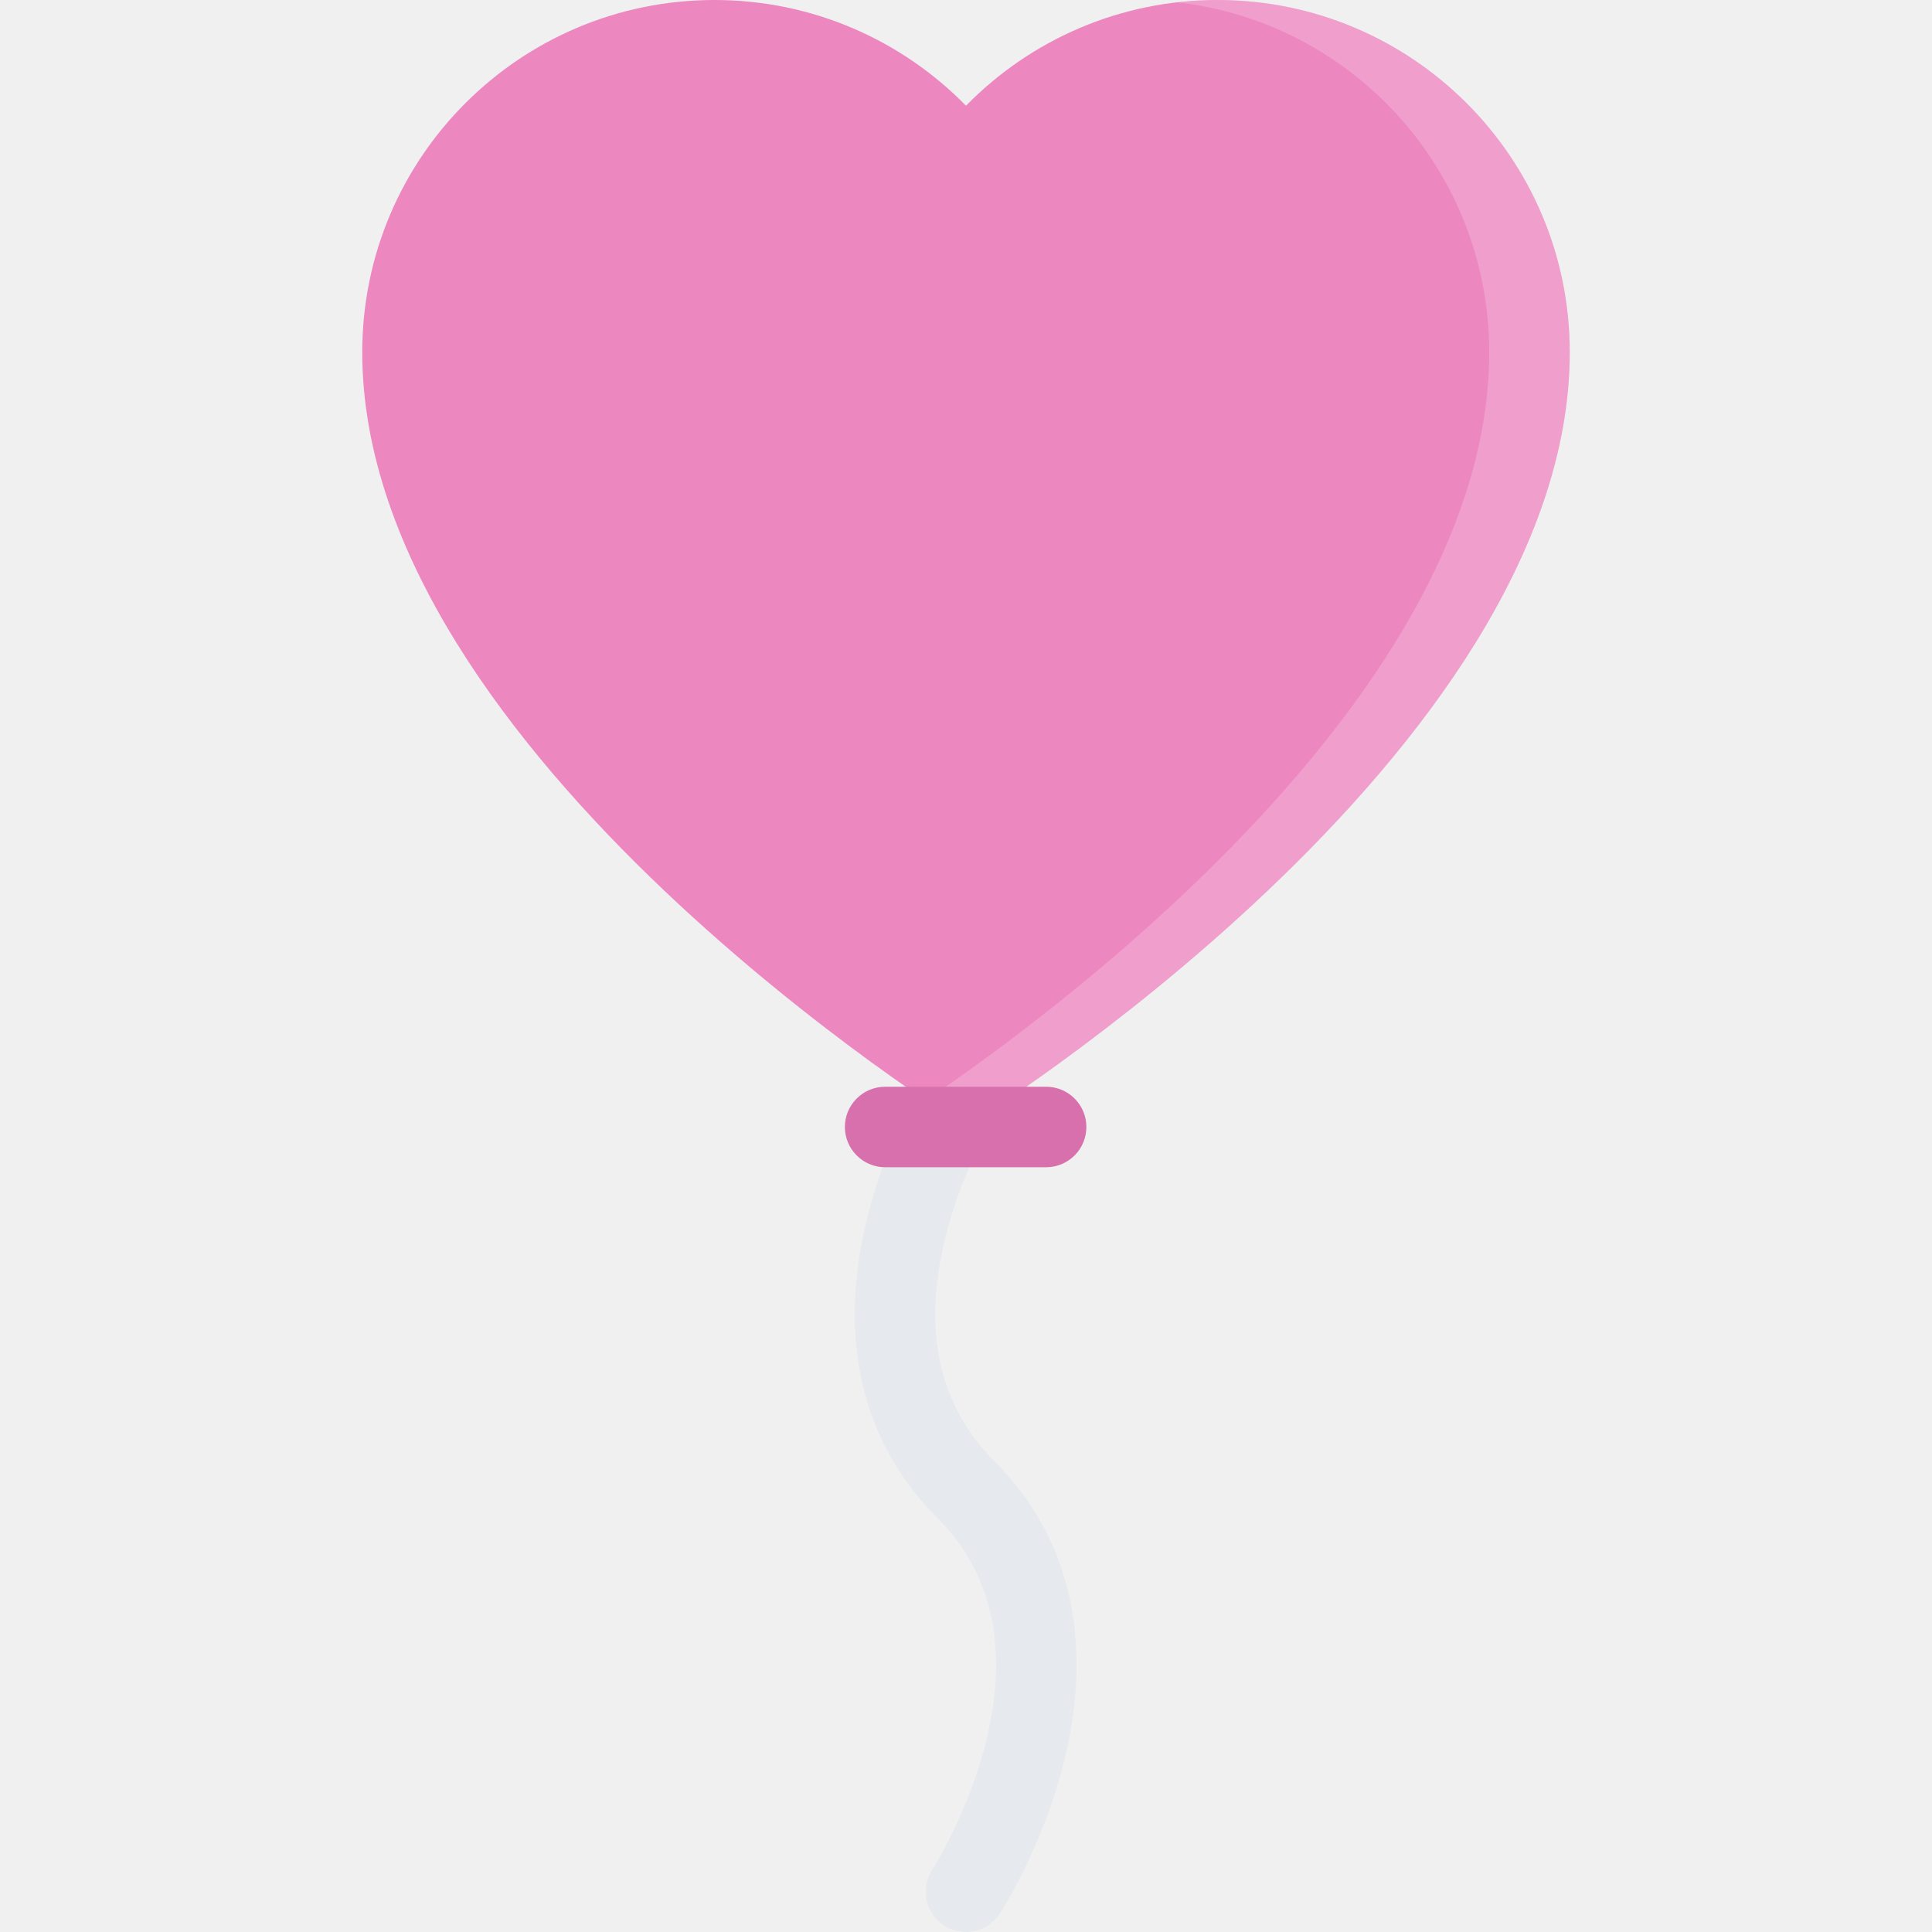
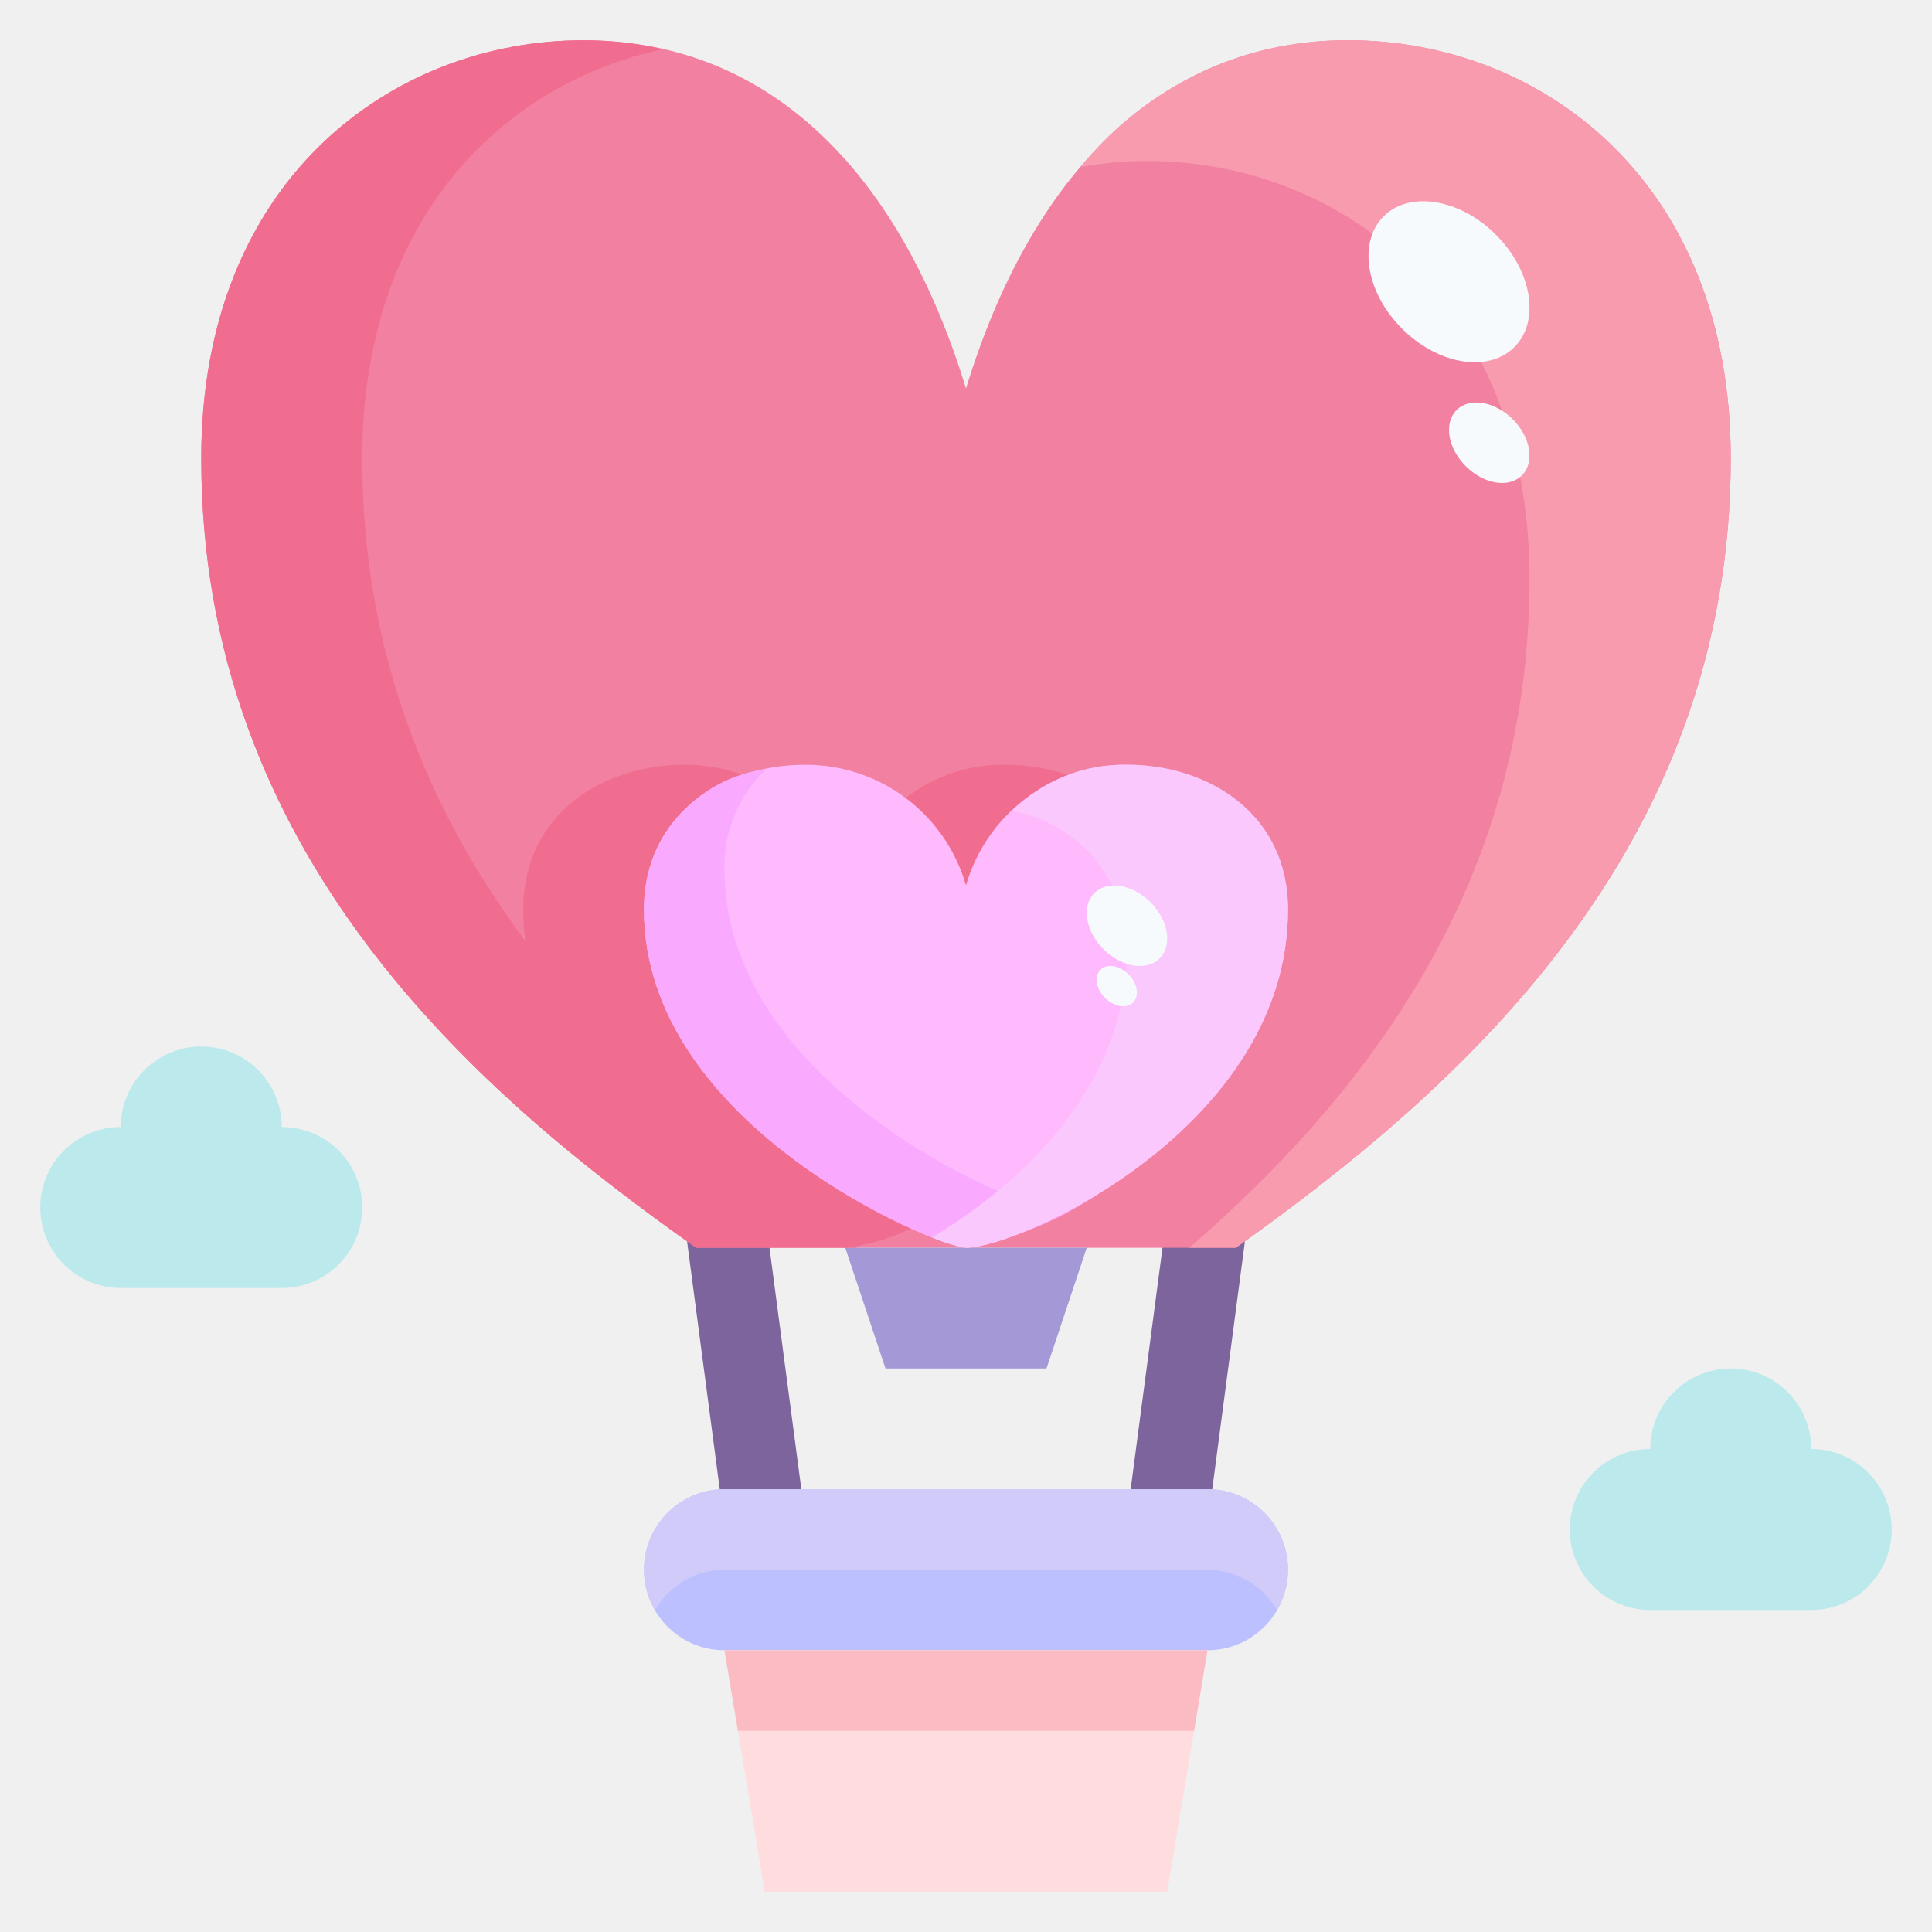
- <svg xmlns="http://www.w3.org/2000/svg" version="1.1" id="Layer_1" x="0px" y="0px" viewBox="0 0 511.981 511.981" style="enable-background:new 0 0 511.981 511.981;" xml:space="preserve">
-   <path style="fill:#E6E9ED;" d="M263.436,387.112c-14.523-14.531-18.93-34.219-13.094-58.515c4.688-19.499,14.398-34.655,14.5-34.796  l-8.945-5.812l-8.938-5.828c-0.469,0.719-11.577,17.921-17.21,40.827c-7.82,31.811-1.391,59.217,18.601,79.2  c14.531,14.53,18.953,34.233,13.141,58.514c-4.656,19.499-14.352,34.655-14.438,34.796l0,0c-1.094,1.672-1.727,3.672-1.727,5.812  c0,5.89,4.773,10.671,10.664,10.671c3.742,0,7.031-1.938,8.938-4.859h0.008c0.469-0.719,11.554-17.921,17.147-40.827  C289.865,434.485,283.428,407.095,263.436,387.112z" />
-   <path style="fill:#EC87C0;" d="M322.645,0c-26.108,0-49.718,10.726-66.654,28.015C239.054,10.726,215.445,0,189.329,0  c-51.545,0-93.333,41.779-93.333,93.325c0,106.66,159.995,205.32,159.995,205.32s159.995-98.66,159.995-205.32  C415.986,41.779,374.206,0,322.645,0z" />
-   <g style="opacity:0.2;">
-     <path style="fill:#FFFFFF;" d="M322.645,0c-3.594,0-7.156,0.211-10.655,0.609c46.529,5.289,82.652,44.779,82.652,92.716   c0,89.855-113.527,174.033-149.315,198.32c6.688,4.562,10.664,7,10.664,7s159.995-98.66,159.995-205.32   C415.986,41.779,374.206,0,322.645,0z" />
+ <svg xmlns="http://www.w3.org/2000/svg" viewBox="0 0 48 48">
+   <defs>
+     <style>.cls-1{fill:#7d649c}.cls-6{fill:#bceaec}.cls-7{fill:#f16d8f}.cls-9{fill:#f6fafd}</style>
+   </defs>
+   <g id="_06-balloon" data-name="06-balloon">
+     <path class="cls-1" d="m18.014 38-1-7.584L18.986 30l1 7.584-1.972.416zM29.986 38l-1.972-.416 1-7.584 1.972.416-1 7.584z" />
+     <path d="M43 11.385C43 4.462 38.25 1 33.5 1S25.583 4.462 24 9.654C22.417 4.462 19.25 1 14.5 1S5 4.462 5 11.385C5 21.205 11.781 27.117 17.294 31h13.412C36.151 27.117 43 21.205 43 11.385z" style="fill:#f280a0" />
+     <path style="fill:#a499d6" d="M26 34h-4l-1-3h6l-1 3z" />
+     <rect x="16" y="37" width="16" height="4" rx="2" ry="2" style="fill:#bcc0ff" />
+     <path style="fill:#ffdddf" d="M29 47H19l-1-6h12l-1 6z" />
+     <path class="cls-6" d="M45 36a2 2 0 0 0-4 0 2 2 0 0 0 0 4h4a2 2 0 0 0 0-4zM7 28a2 2 0 0 0-4 0 2 2 0 0 0 0 4h4a2 2 0 0 0 0-4z" />
+     <path class="cls-7" d="M9 11.385c0-5.929 3.485-9.311 7.469-10.162A8.89 8.89 0 0 0 14.5 1C9.75 1 5 4.462 5 11.385 5 21.205 11.781 27.117 17.294 31h4C15.781 27.117 9 21.205 9 11.385z" />
+     <path d="M33.5 1a8.46 8.46 0 0 0-6.655 3.151A9.062 9.062 0 0 1 28.5 4C33.25 4 38 7.462 38 14.385c0 7.582-4.084 12.827-8.451 16.615h1.157C36.151 27.117 43 21.205 43 11.385 43 4.462 38.25 1 33.5 1z" style="fill:#f89bae" />
+     <path class="cls-7" d="M24 22a4.366 4.366 0 0 1 2.538-2.746A4.8 4.8 0 0 0 25 19a3.938 3.938 0 0 0-2.5.825A4.856 4.856 0 0 1 24 22zM16 22.6a3.411 3.411 0 0 1 2.462-3.346A4.194 4.194 0 0 0 17 19c-2 0-4 1.2-4 3.6 0 5.4 7.333 8.4 8 8.4a5.117 5.117 0 0 0 1.636-.48C20.329 29.48 16 26.753 16 22.6z" />
+     <ellipse class="cls-9" cx="36" cy="7" rx="1.65" ry="2.297" transform="rotate(-45.02 36 7)" />
+     <ellipse class="cls-9" cx="37" cy="11" rx=".825" ry="1.148" transform="rotate(-45.02 37 11)" />
+     <path d="M18 39h12a1.994 1.994 0 0 1 1.723 1A1.988 1.988 0 0 0 30 37H18a1.988 1.988 0 0 0-1.723 3A1.994 1.994 0 0 1 18 39z" style="fill:#d1cbfa" />
+     <path style="fill:#fabbc3" d="M30 41H18l.333 2h11.334L30 41z" />
+     <path d="M24 31c-.667 0-8-3-8-8.4 0-2.4 2-3.6 4-3.6a4.141 4.141 0 0 1 4 3 4.141 4.141 0 0 1 4-3c2 0 4 1.2 4 3.6 0 5.4-6.667 8.4-8 8.4z" style="fill:#ffbafe" />
+     <path d="M18 21.6a3.321 3.321 0 0 1 1.042-2.494A3.494 3.494 0 0 0 16 22.6c0 5.4 7.333 8.4 8 8.4a8.454 8.454 0 0 0 3.255-1.321A4.14 4.14 0 0 1 26 30c-.667 0-8-3-8-8.4z" style="fill:#faaafe" />
+     <path d="M28 19a3.889 3.889 0 0 0-2.851 1.15A3.461 3.461 0 0 1 28 23.6c0 3.356-2.575 5.784-4.845 7.142A3.5 3.5 0 0 0 24 31c1.333 0 8-3 8-8.4 0-2.4-2-3.6-4-3.6z" style="fill:#fac8fc" />
+     <ellipse class="cls-9" cx="28" cy="23" rx=".825" ry="1.148" transform="rotate(-45.02 28 23)" />
+     <ellipse class="cls-9" cx="27.746" cy="24.5" rx=".413" ry=".574" transform="rotate(-45.02 27.746 24.5)" />
  </g>
-   <path style="fill:#D770AD;" d="M284.771,291.114c-2.094-2.093-4.812-3.124-7.547-3.124l0,0h-42.662l0,0  c-2.727,0-5.461,1.031-7.539,3.124c-4.164,4.156-4.172,10.906,0,15.078c2.078,2.078,4.812,3.125,7.547,3.125h42.654  c2.734,0,5.453-1.047,7.547-3.125C288.928,302.02,288.928,295.27,284.771,291.114z" />
-   <g>
- </g>
-   <g>
- </g>
-   <g>
- </g>
-   <g>
- </g>
-   <g>
- </g>
-   <g>
- </g>
-   <g>
- </g>
-   <g>
- </g>
-   <g>
- </g>
-   <g>
- </g>
-   <g>
- </g>
-   <g>
- </g>
-   <g>
- </g>
-   <g>
- </g>
-   <g>
- </g>
</svg>
